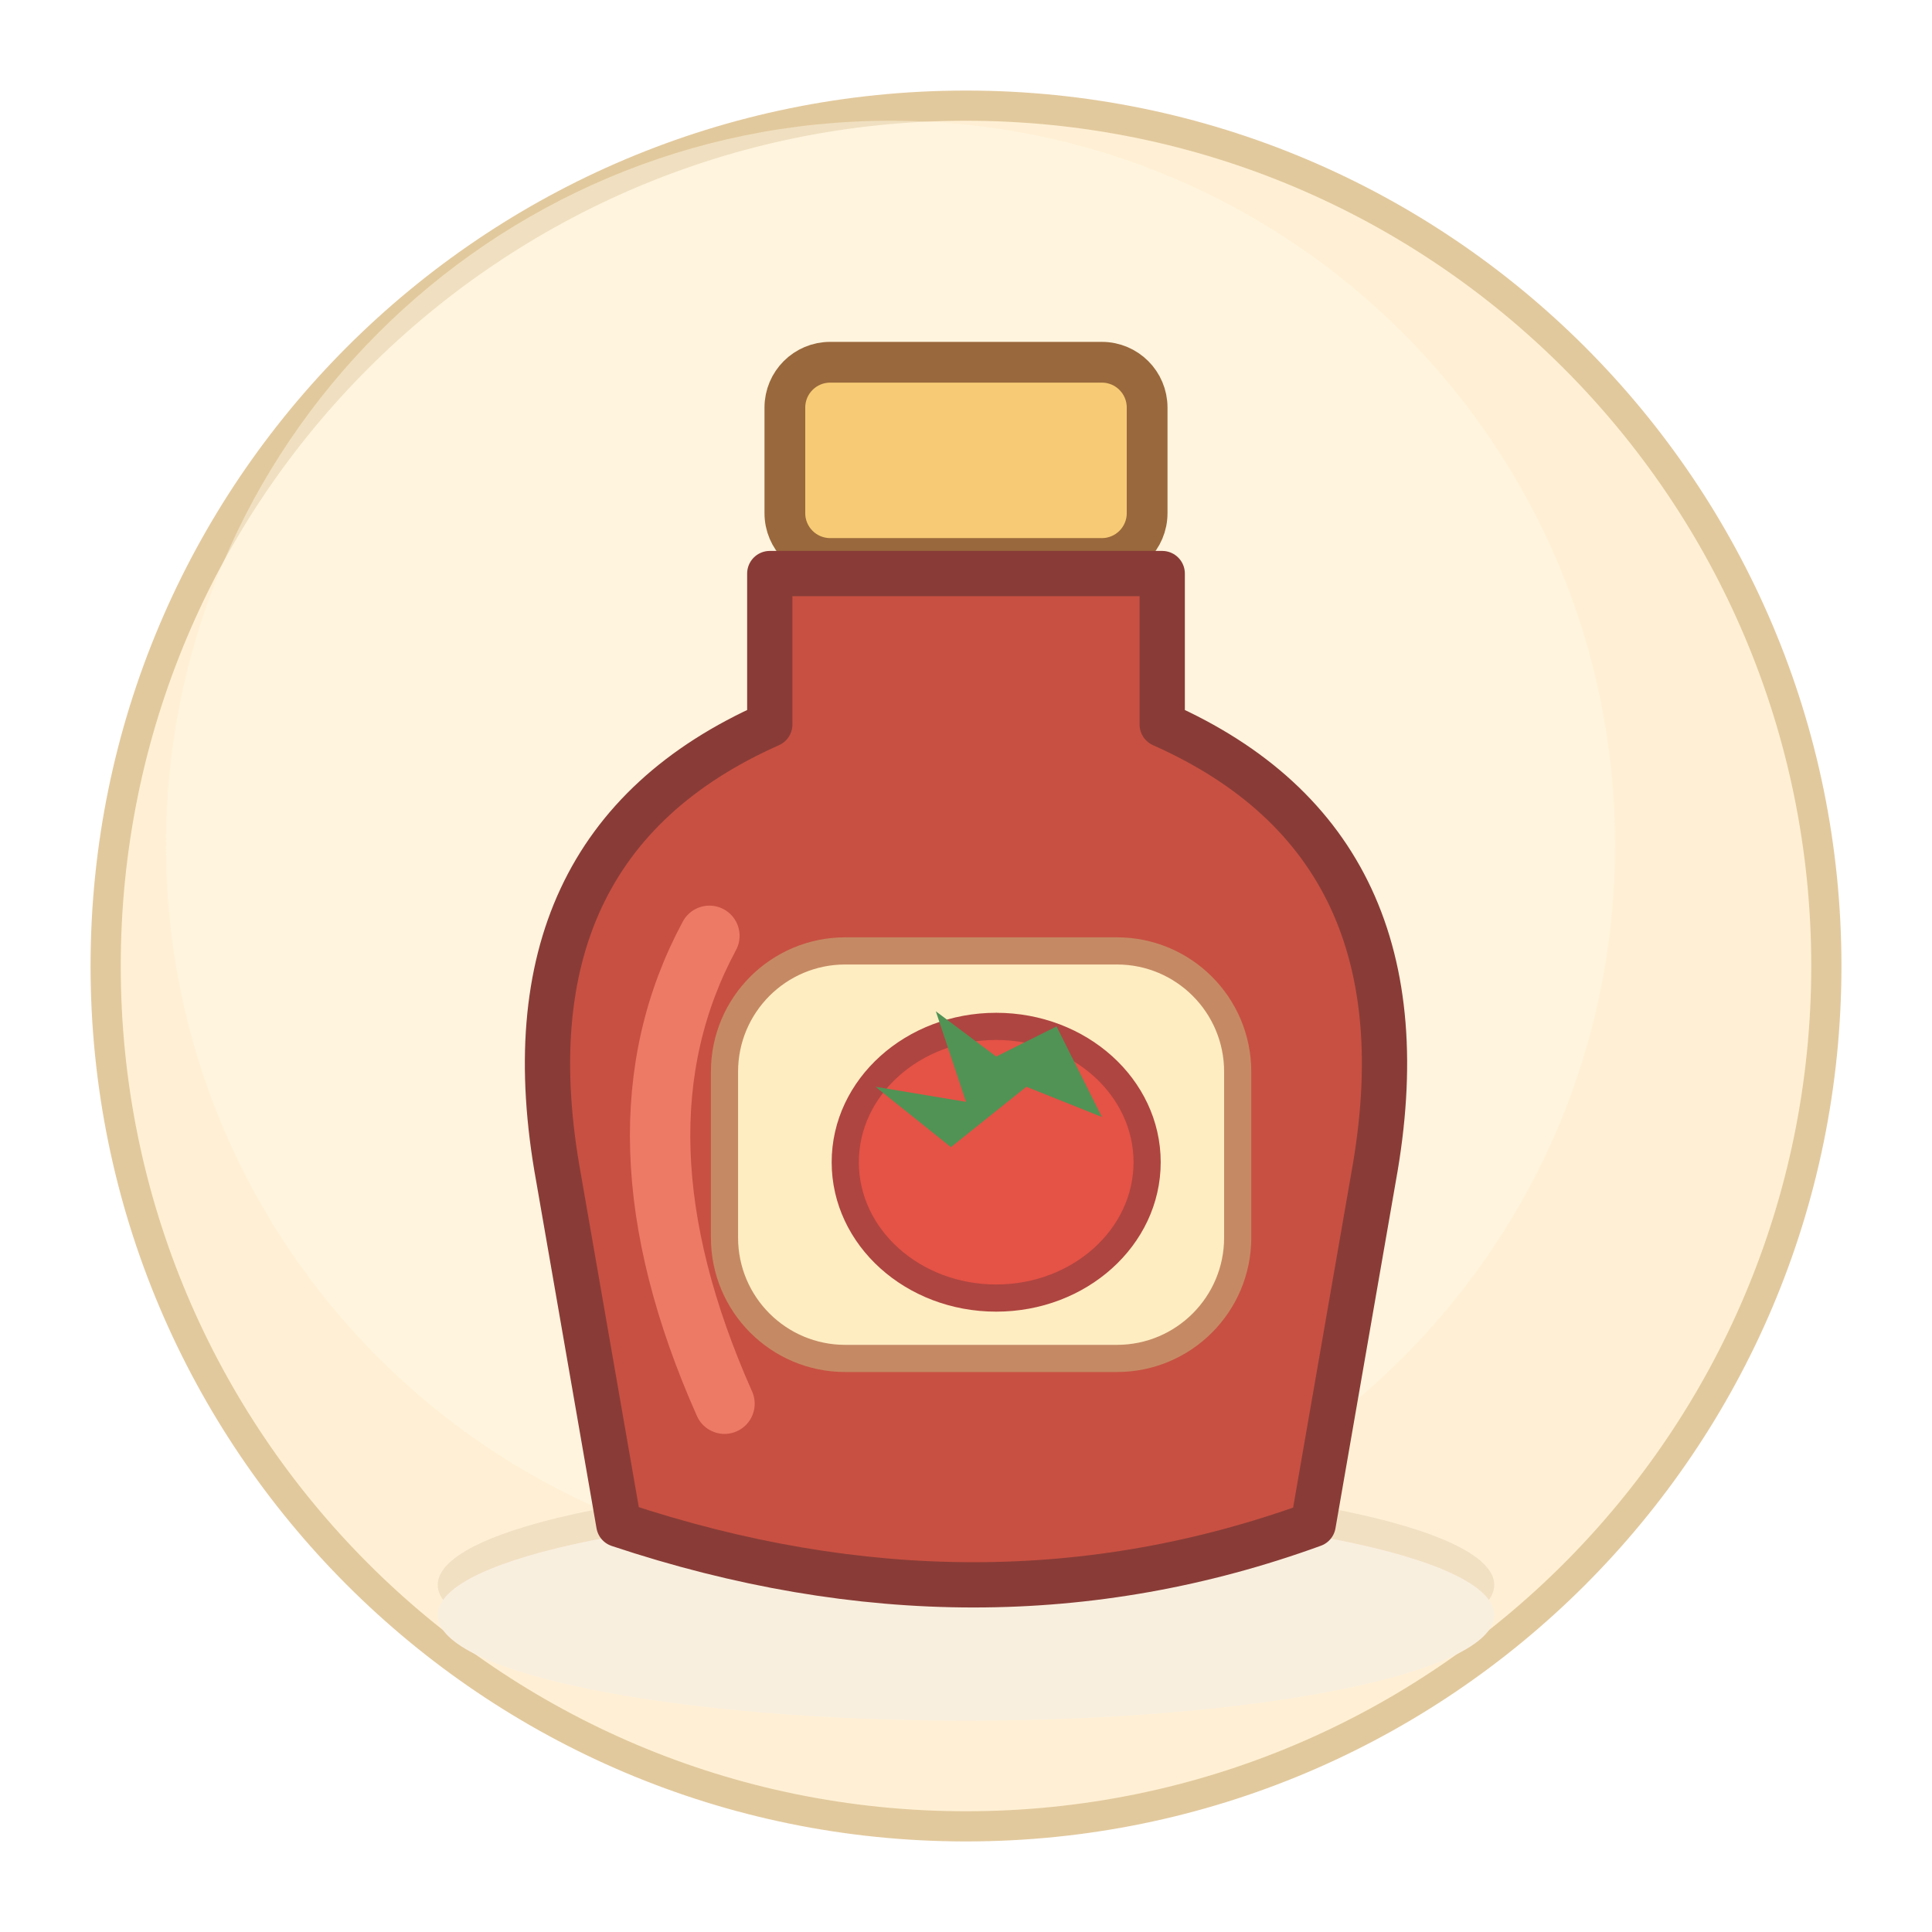
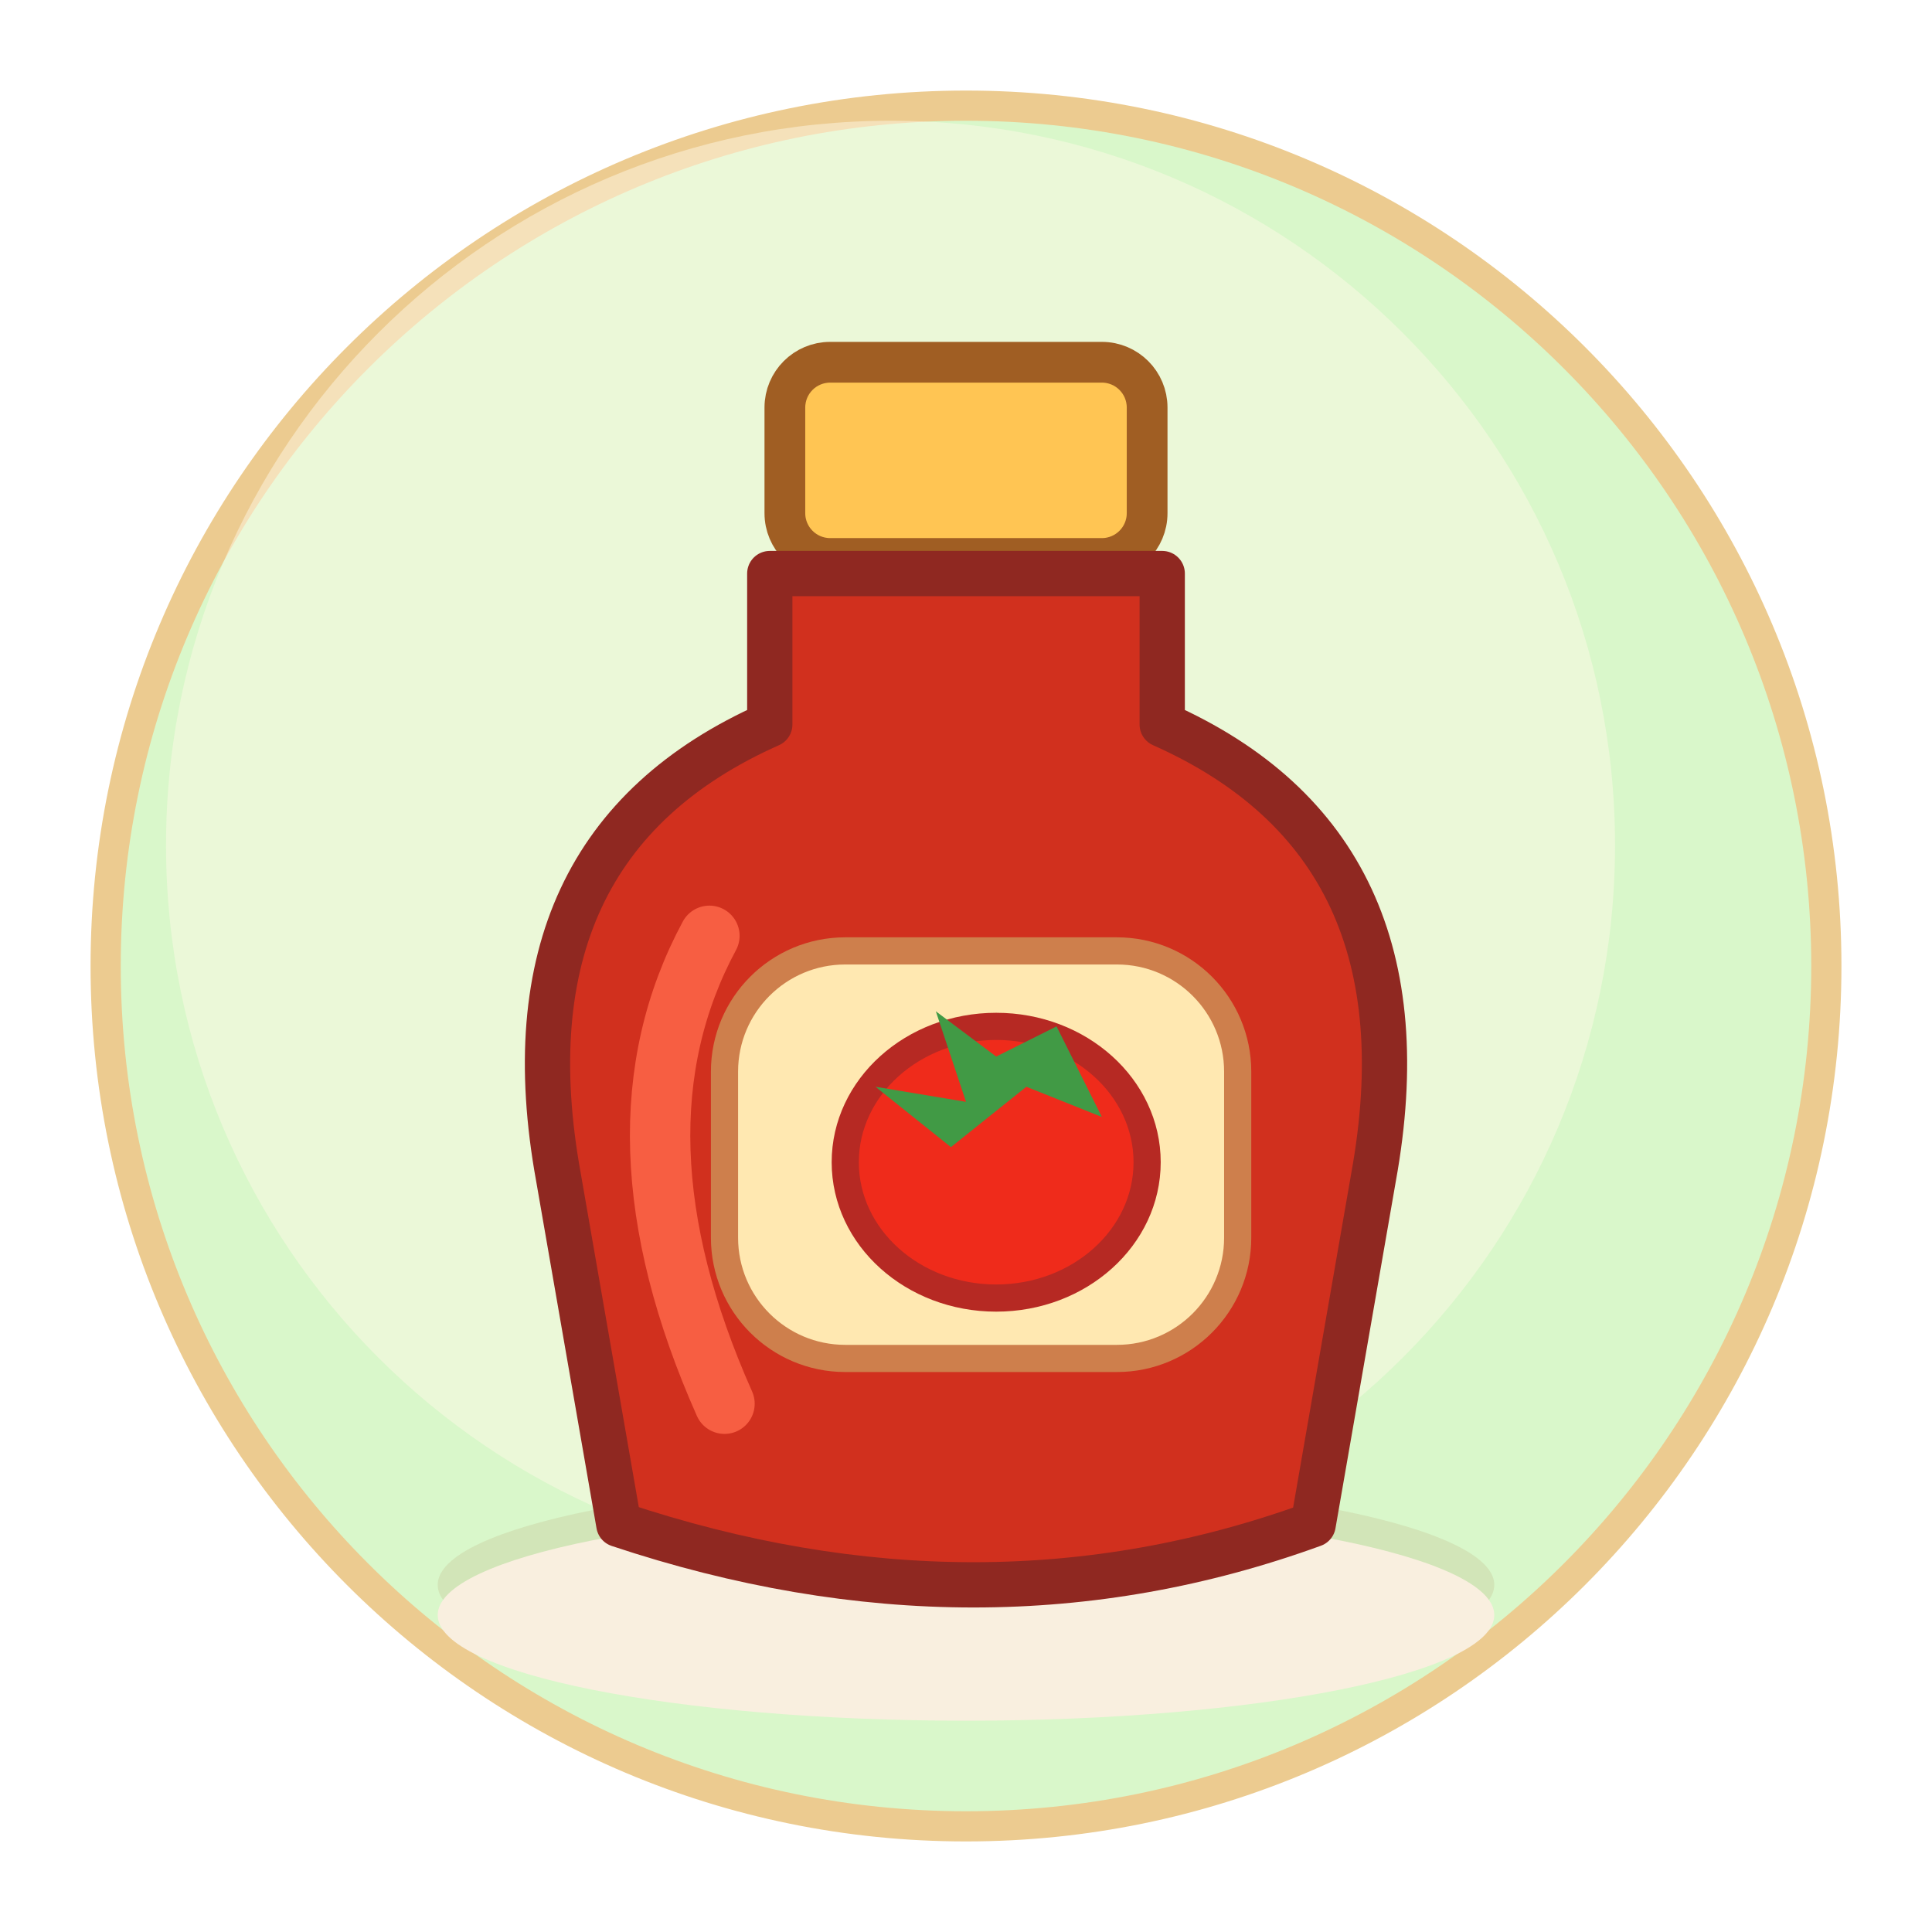
<svg xmlns="http://www.w3.org/2000/svg" width="128" height="128" viewBox="0 0 128 128">
  <g stroke-linecap="round" stroke-linejoin="round">
-     <circle cx="64" cy="64" r="57" fill="#fff0d5" stroke="#e2c99d" stroke-width="2" />
+     <circle cx="64" cy="64" r="57" fill="#d9f7ca" stroke="#eccb90" stroke-width="2" />
    <circle cx="59" cy="56" r="48" fill="#fff9e7" opacity=".48" />
-     <ellipse cx="64" cy="105" rx="35" ry="7" fill="#99734d" opacity=".13" />
+     <ellipse cx="64" cy="105" rx="35" ry="7" fill="#a06d3a" opacity=".13" />
    <ellipse cx="64" cy="107" rx="35" ry="7" fill="#f9efdf" stroke="none" stroke-width="0" transform="rotate(0 64 107)" />
-     <rect x="52" y="24" width="24" height="13" rx="3" fill="#f7cb75" stroke="#99683c" stroke-width="2.7" />
-     <path d="M51 38 L77 38 L77 48 Q95 56 91 78 L87 101 Q65 109 41 101 L37 78 Q33 56 51 48 Z" fill="#c85042" stroke="#893c37" stroke-width="3" />
-     <path d="M47 62 Q40 75 48 93" fill="none" stroke="#ec7a65" stroke-width="4" />
-     <rect x="48" y="63" width="34" height="27" rx="8" fill="#ffedc2" stroke="#c58a64" stroke-width="1.8" />
-     <ellipse cx="66" cy="77" rx="10" ry="9" fill="#e55246" stroke="#ae4540" stroke-width="1.8" transform="rotate(0 66 77)" />
-     <path d="M66 70 L62 67 L64 73 L58 72 L63 76 L68 72 L73 74 L70 68 Z" fill="#519354" stroke="none" stroke-width="0" />
+     <rect x="52" y="24" width="24" height="13" rx="3" fill="#ffc553" stroke="#a05e23" stroke-width="2.7" />
+     <path d="M51 38 L77 38 L77 48 Q95 56 91 78 L87 101 Q65 109 41 101 L37 78 Q33 56 51 48 Z" fill="#d1301e" stroke="#8f2821" stroke-width="3" />
+     <path d="M47 62 Q40 75 48 93" fill="none" stroke="#f75e42" stroke-width="4" />
+     <rect x="48" y="63" width="34" height="27" rx="8" fill="#ffe8b1" stroke="#ce7f4c" stroke-width="1.8" />
+     <ellipse cx="66" cy="77" rx="10" ry="9" fill="#ef2b1b" stroke="#b62923" stroke-width="1.8" transform="rotate(0 66 77)" />
+     <path d="M66 70 L62 67 L64 73 L58 72 L63 76 L68 72 L73 74 L70 68 Z" fill="#419a45" stroke="none" stroke-width="0" />
  </g>
</svg>
